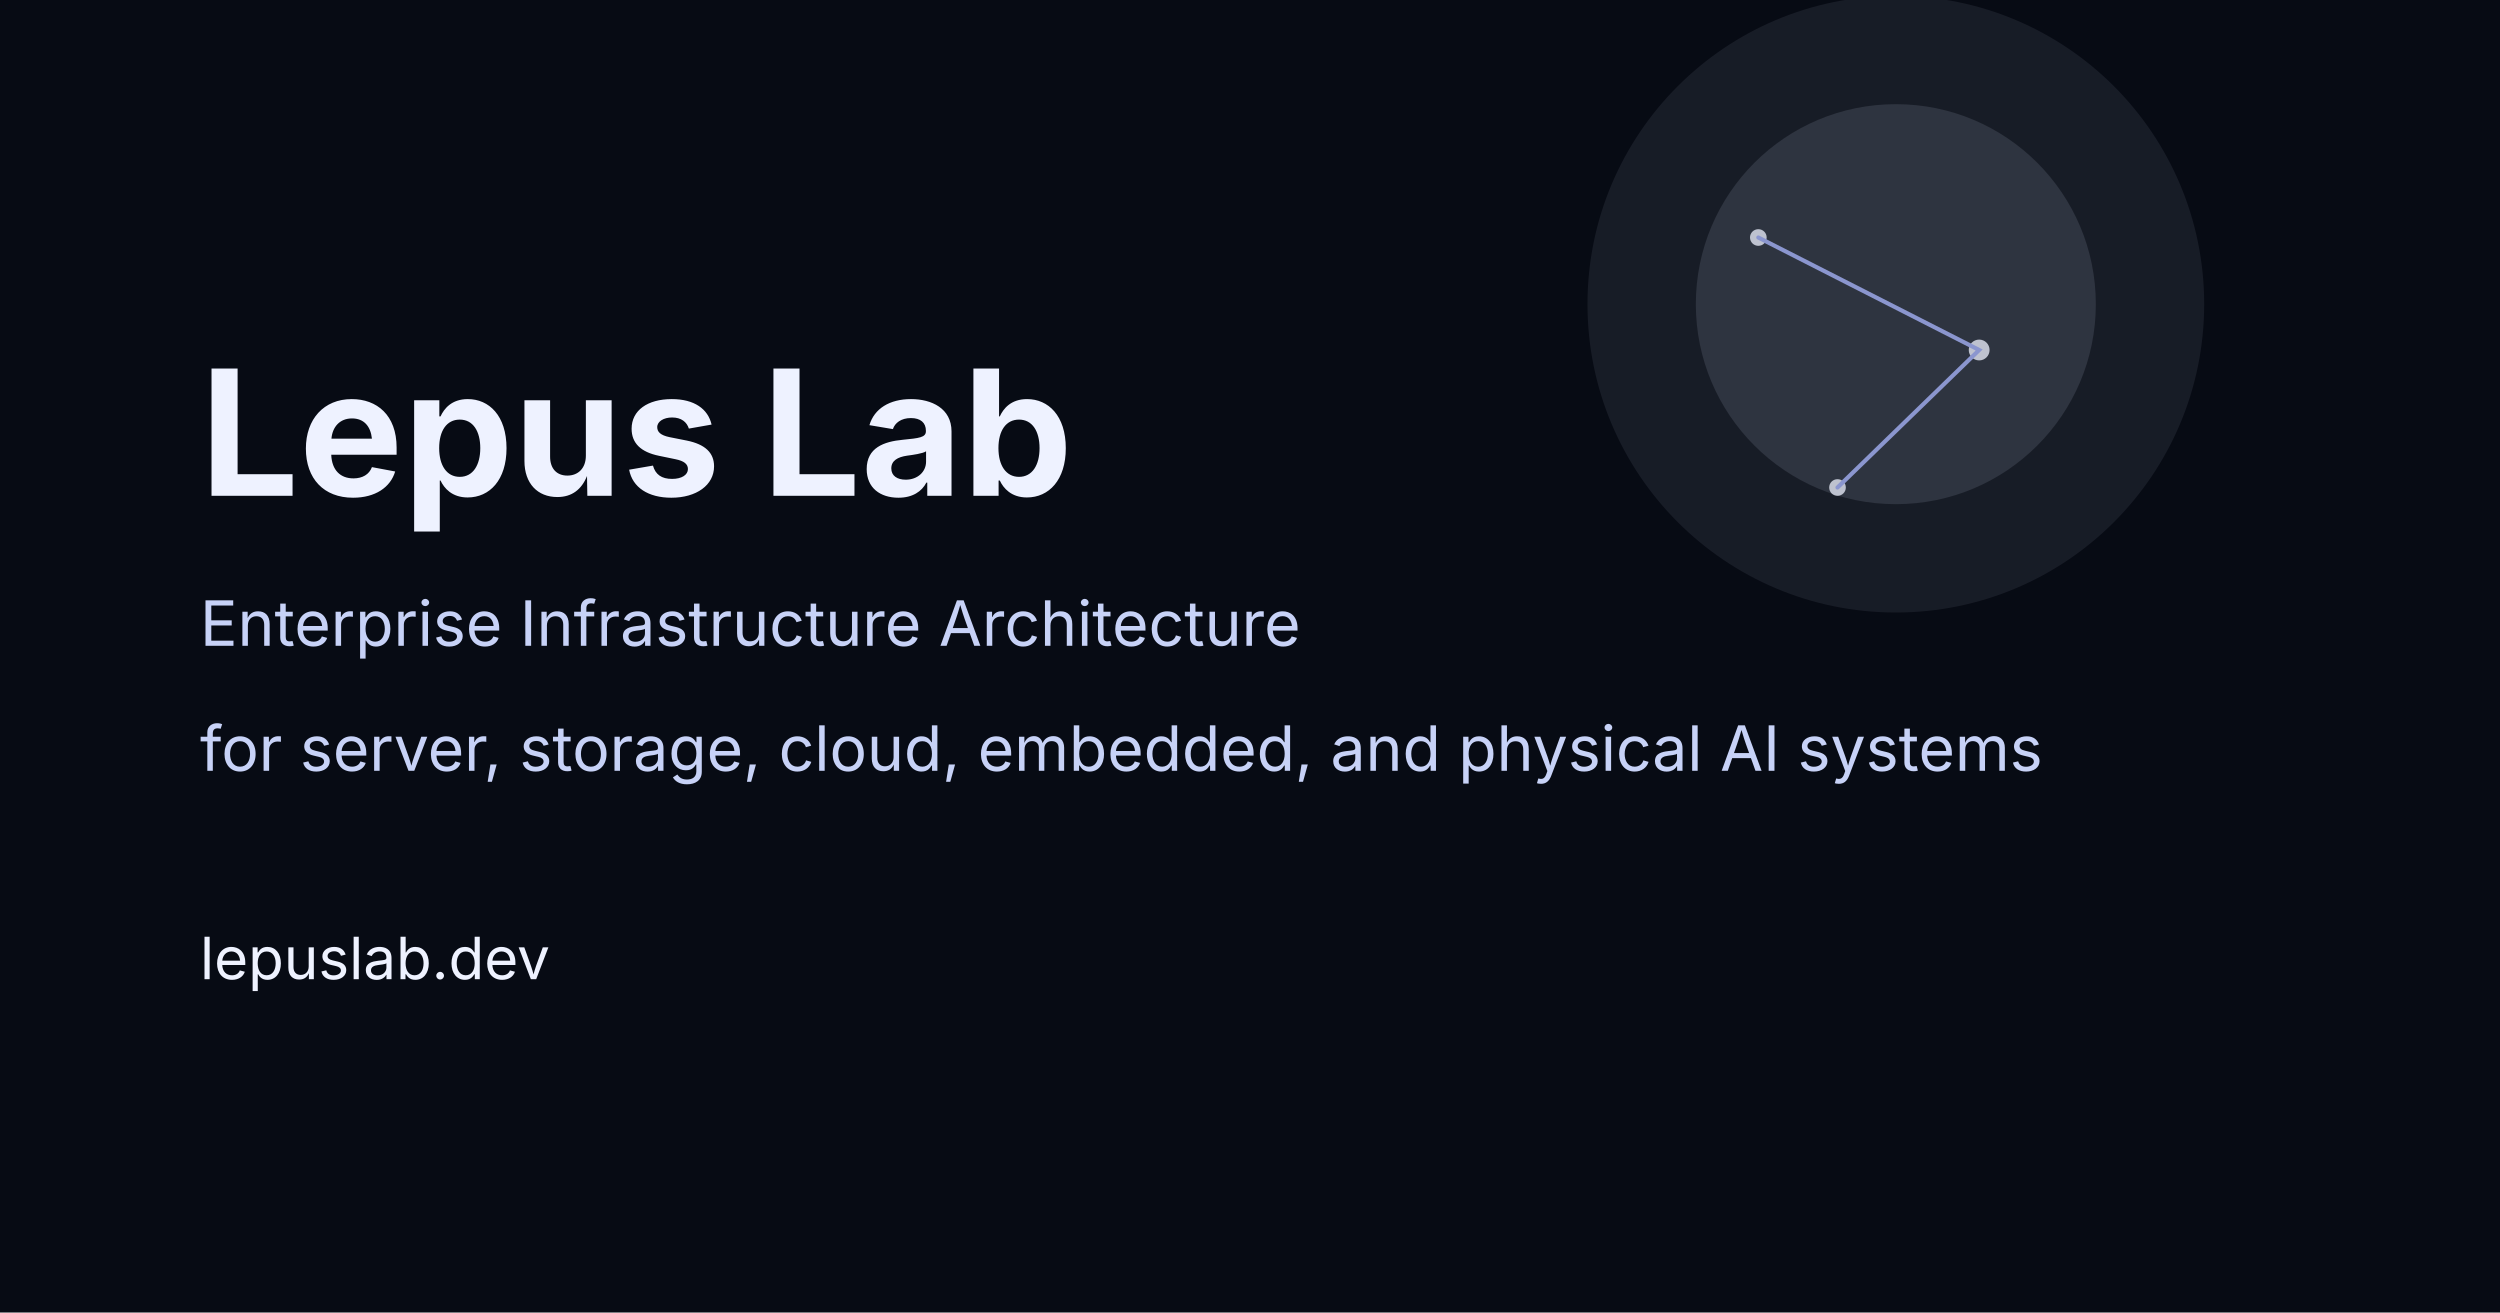
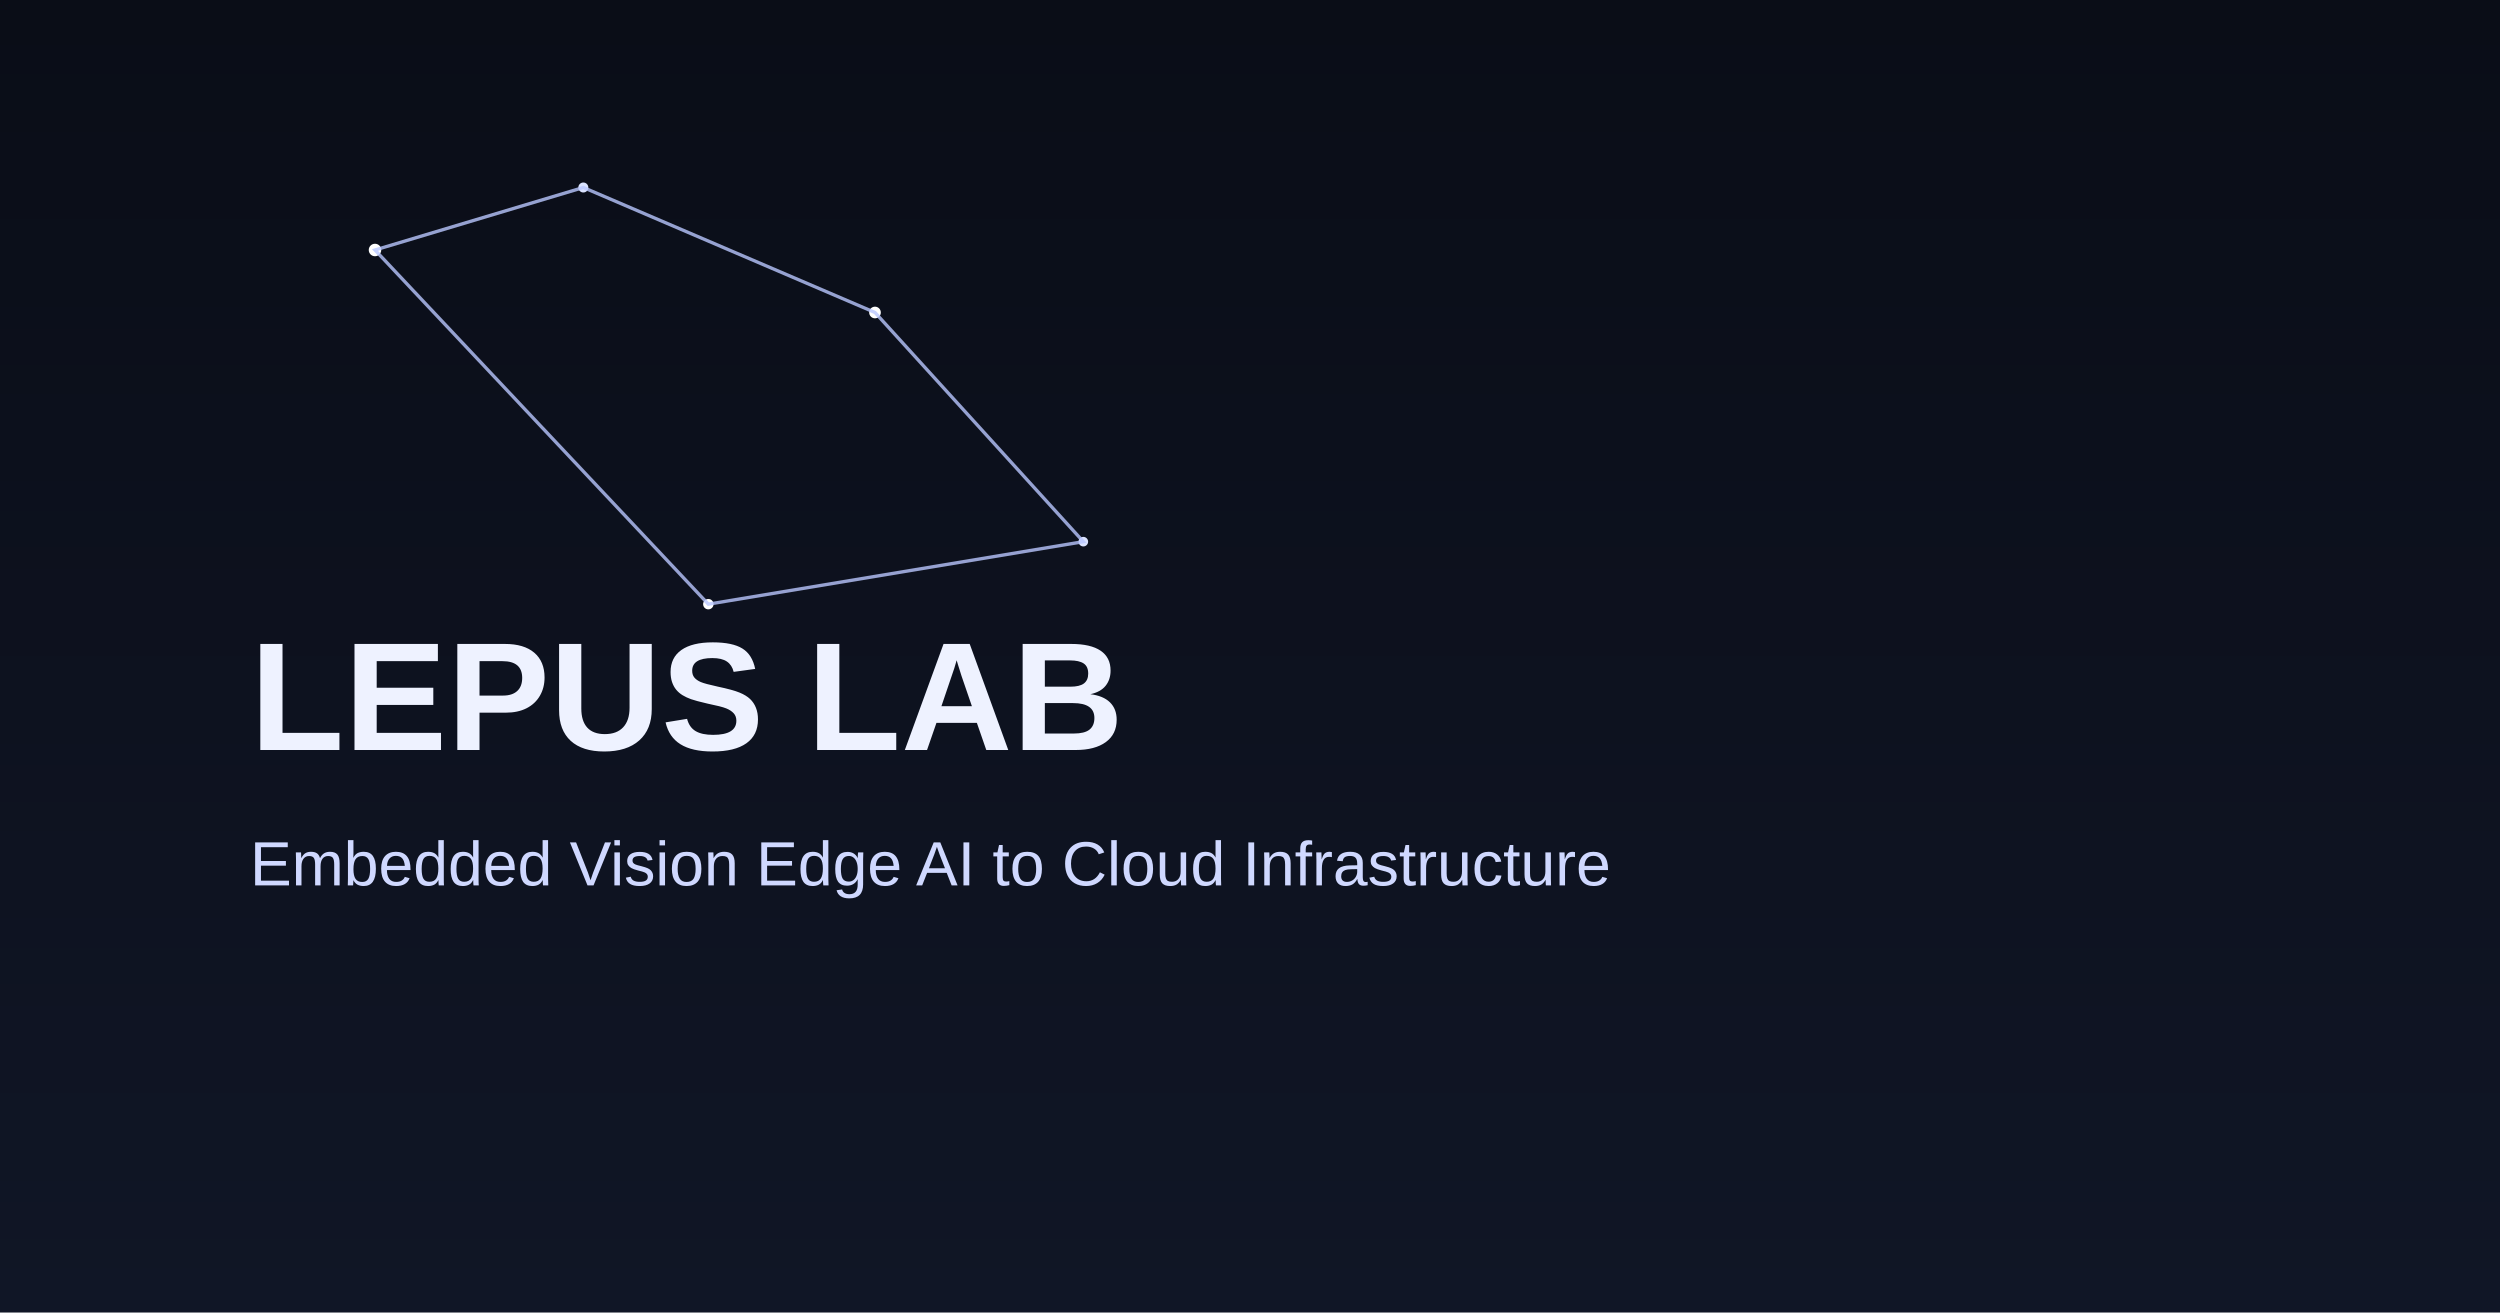
- <svg xmlns="http://www.w3.org/2000/svg" width="1200" height="630" viewBox="0 0 1200 630" fill="none">
-   <rect width="1200" height="630" fill="#070B14" />
-   <circle cx="910" cy="146" r="148" fill="#DDE5FF" fill-opacity="0.08" />
-   <circle cx="910" cy="146" r="96" fill="#DDE5FF" fill-opacity="0.12" />
-   <g opacity="0.75">
-     <circle cx="844" cy="114" r="4" fill="#EEF2FF" />
-     <circle cx="950" cy="168" r="5" fill="#EEF2FF" />
-     <circle cx="882" cy="234" r="4" fill="#EEF2FF" />
-     <path d="M844 114L950 168L882 234" stroke="#AAB7FF" stroke-width="2" stroke-linecap="round" />
-   </g>
-   <text x="96" y="238" fill="#EEF2FF" font-family="Inter, Arial, sans-serif" font-size="84" font-weight="700">Lepus Lab</text>
-   <text x="96" y="310" fill="#C7D2F7" font-family="Inter, Arial, sans-serif" font-size="30">Enterprise Infrastructure Architecture</text>
-   <text x="96" y="370" fill="#C7D2F7" font-family="Inter, Arial, sans-serif" font-size="30">for server, storage, cloud, embedded, and physical AI systems</text>
-   <text x="96" y="470" fill="#EEF2FF" font-family="Inter, Arial, sans-serif" font-size="28">lepuslab.dev</text>
+ <svg xmlns="http://www.w3.org/2000/svg" width="1200" height="630" viewBox="0 0 1200 630">
+   <defs>
+     <linearGradient id="g" x1="0" x2="0" y1="0" y2="1">
+       <stop offset="0%" stop-color="#0a0d17" />
+       <stop offset="100%" stop-color="#101626" />
+     </linearGradient>
+   </defs>
+   <rect width="1200" height="630" fill="url(#g)" />
+   <circle cx="180" cy="120" r="3" fill="#ffffff" />
+   <circle cx="280" cy="90" r="2.4" fill="#dbe3ff" />
+   <circle cx="420" cy="150" r="2.8" fill="#ffffff" />
+   <circle cx="520" cy="260" r="2.3" fill="#dbe3ff" />
+   <circle cx="340" cy="290" r="2.5" fill="#ffffff" />
+   <path d="M180 120L280 90L420 150L520 260L340 290Z" fill="none" stroke="#b9c7ff" stroke-width="1.6" opacity="0.8" />
+   <text x="120" y="360" fill="#eef2ff" font-family="Arial, Helvetica, sans-serif" font-size="74" font-weight="700">LEPUS LAB</text>
+   <text x="120" y="425" fill="#cfd8ff" font-family="Arial, Helvetica, sans-serif" font-size="30">Embedded Vision Edge AI to Cloud Infrastructure</text>
</svg>
